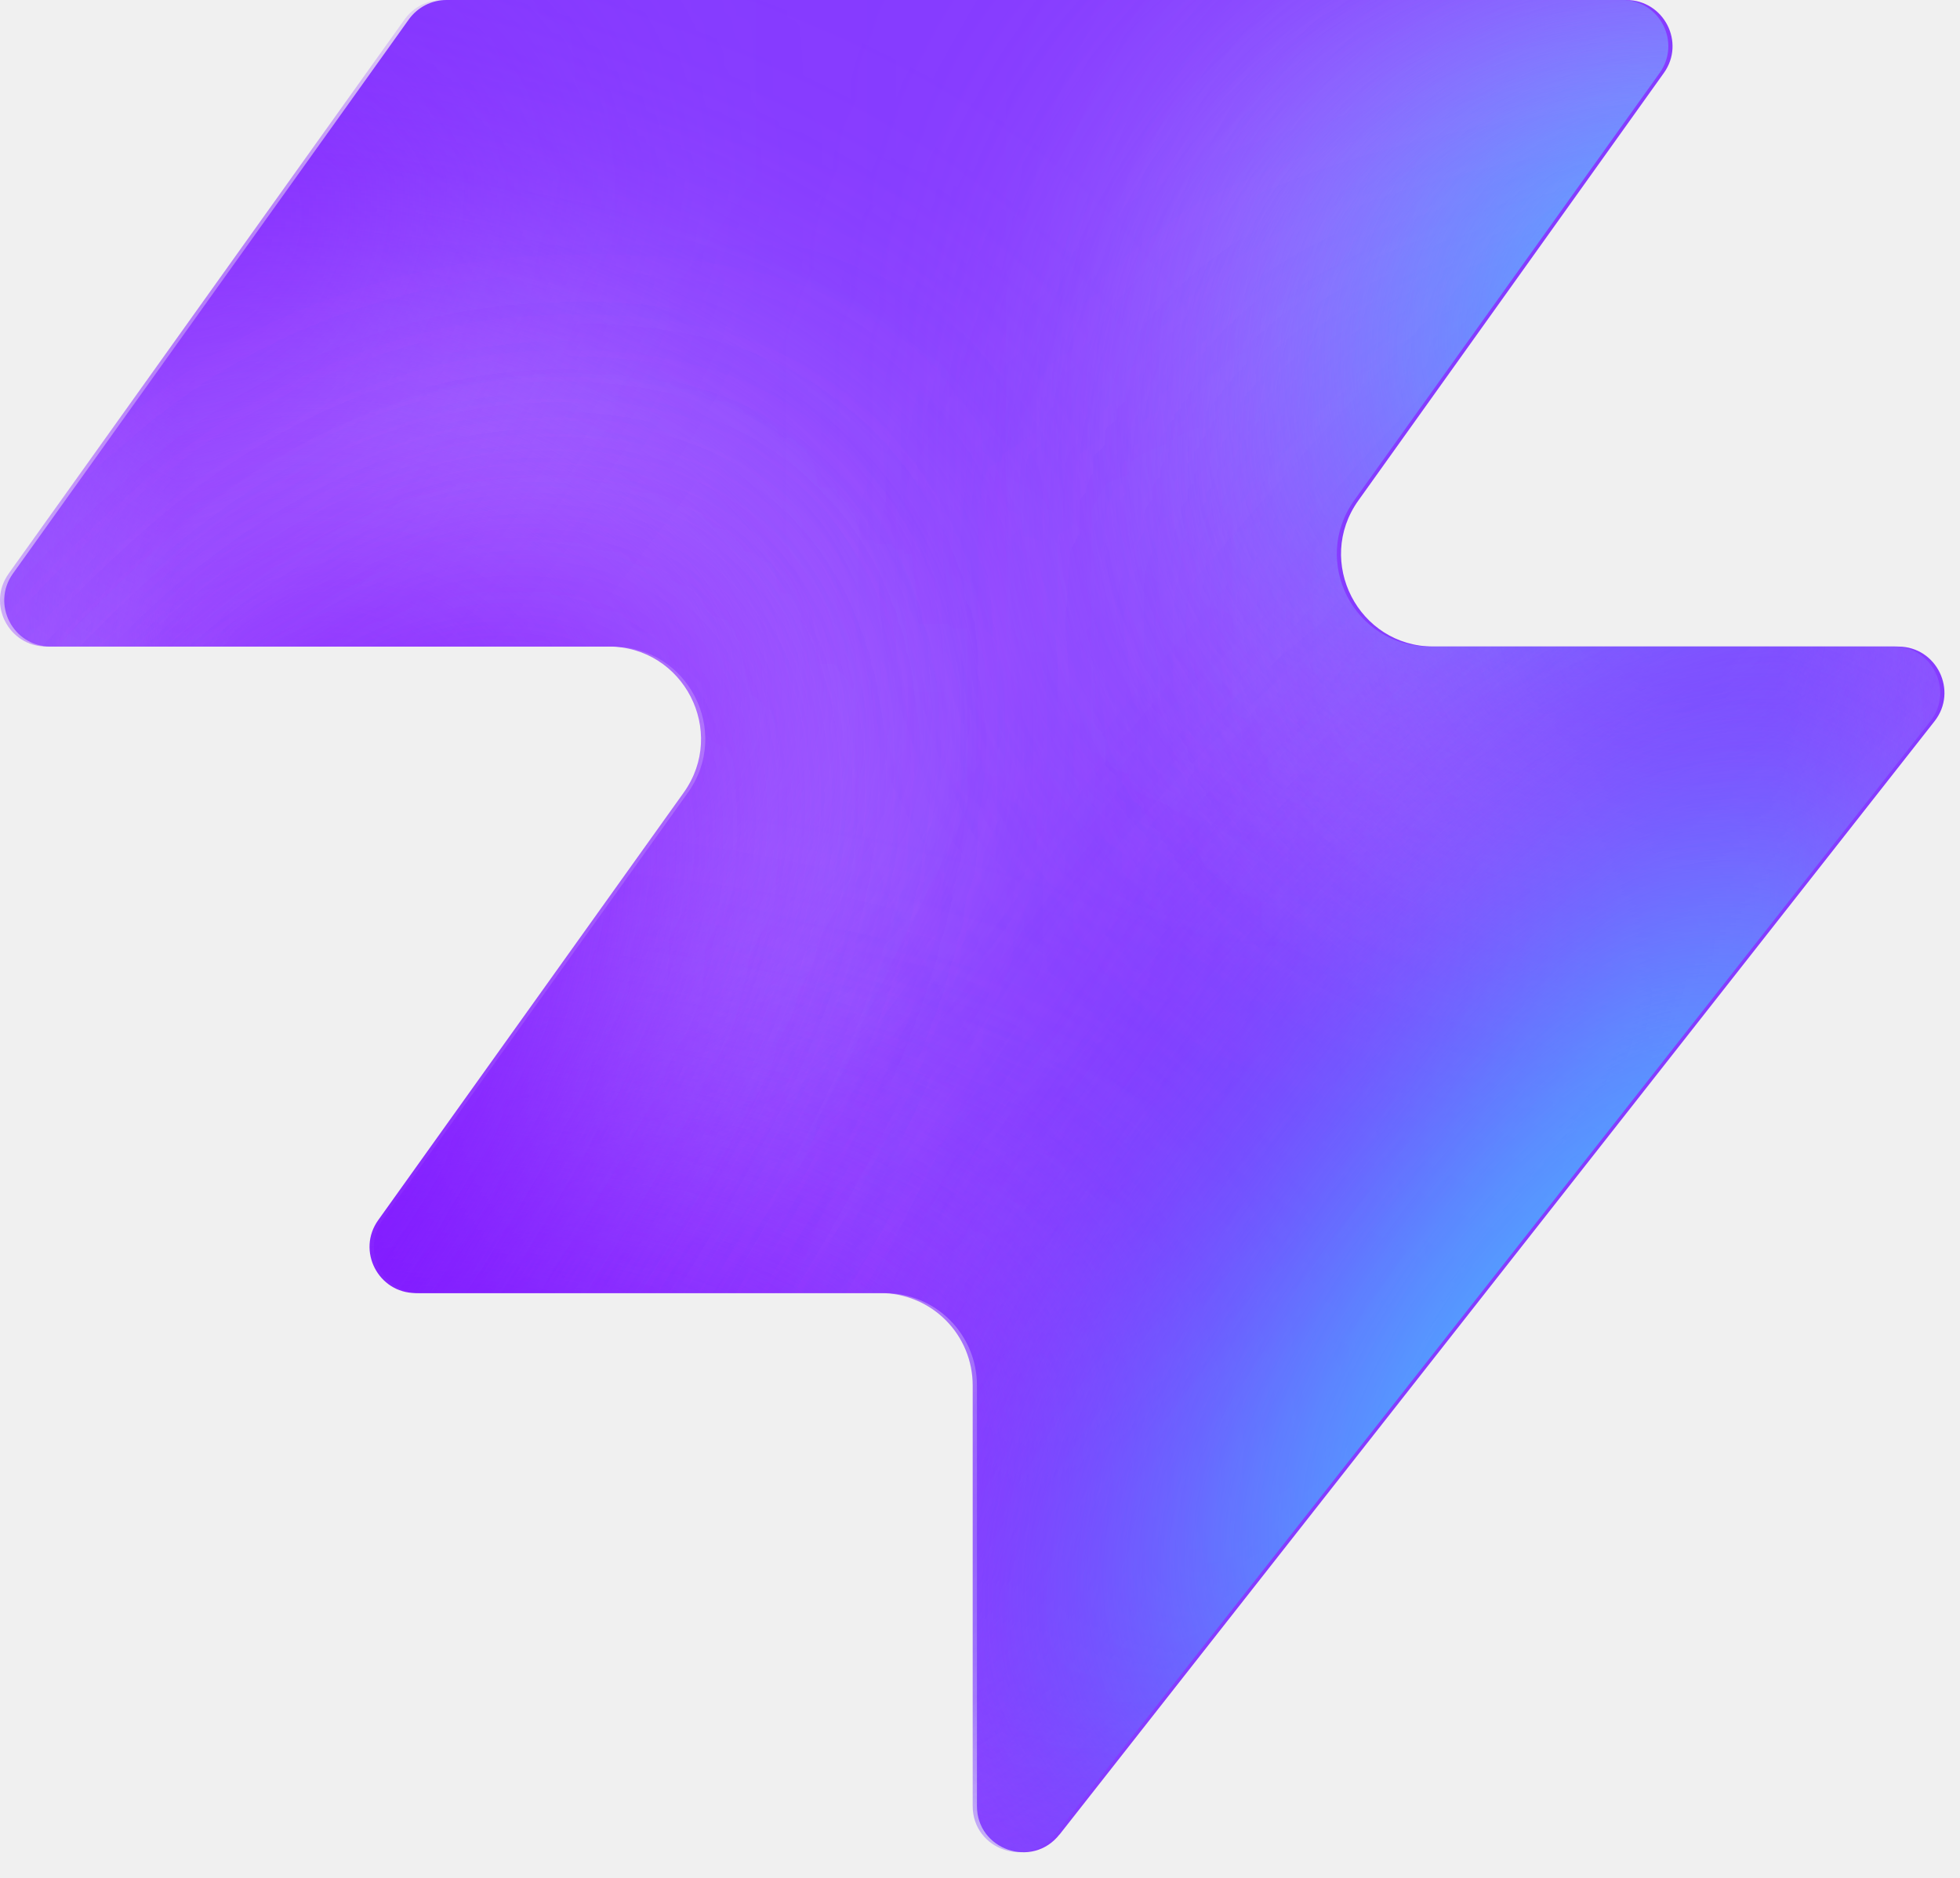
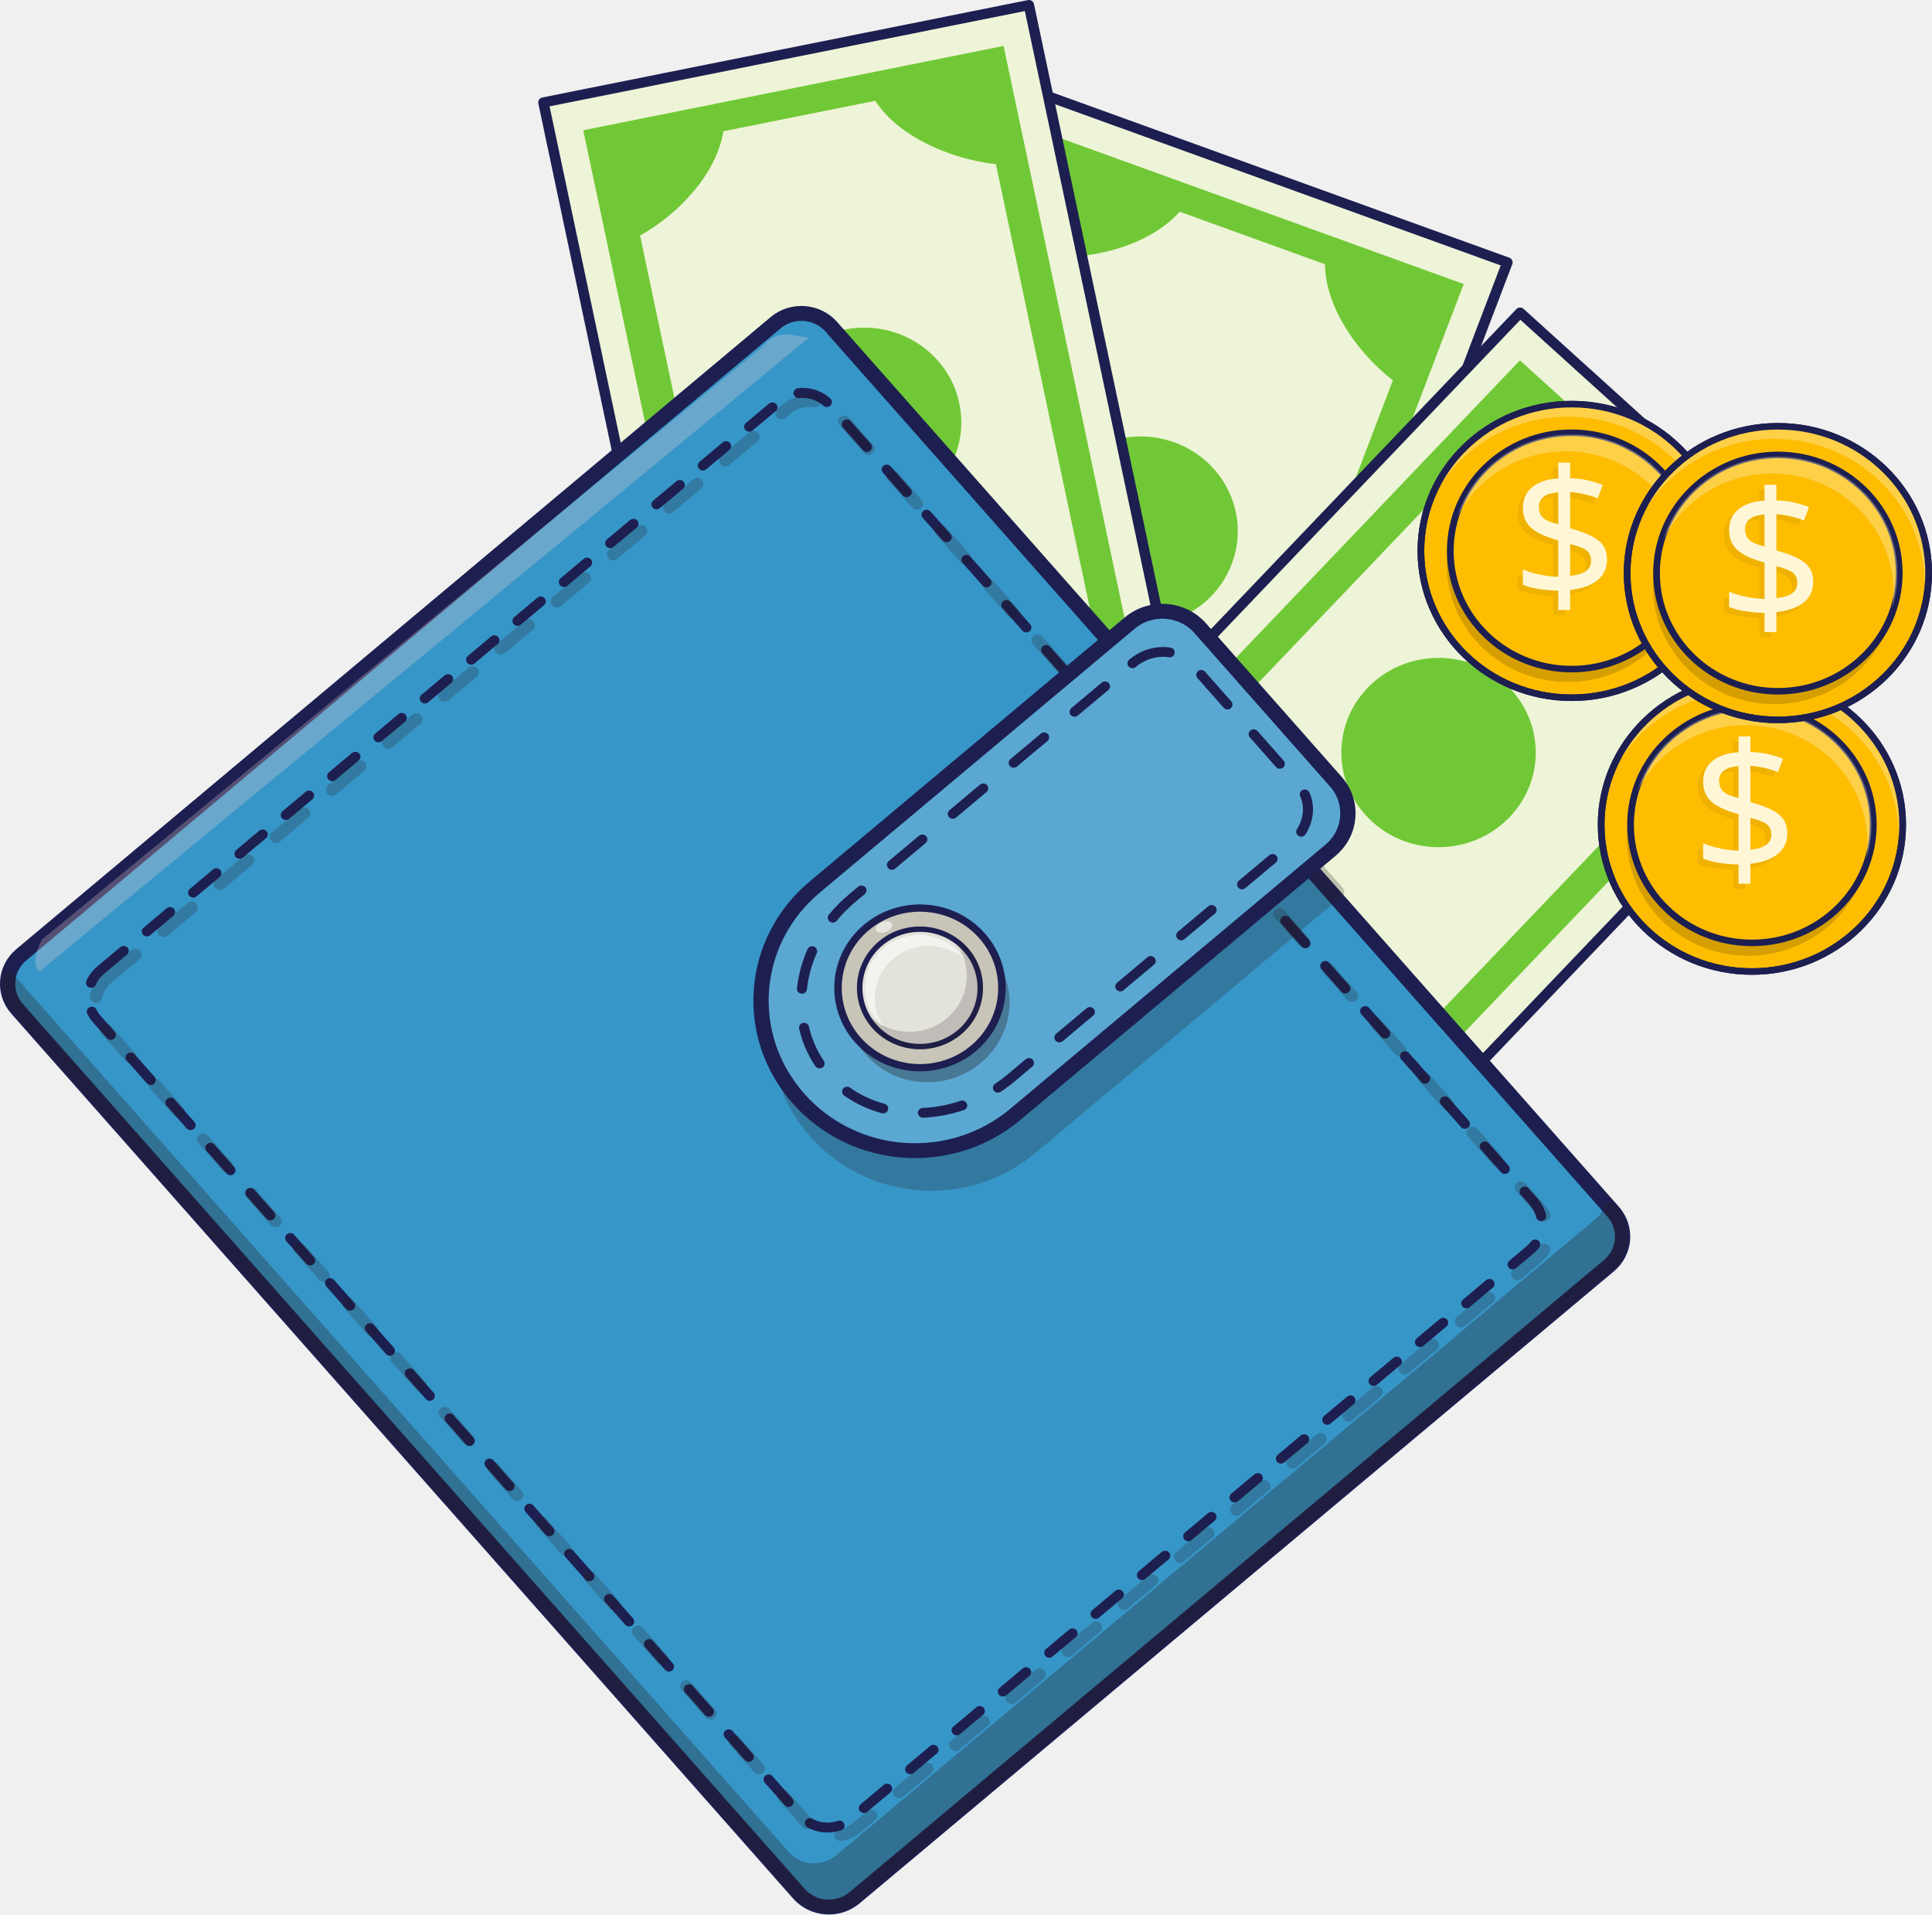
- <svg xmlns="http://www.w3.org/2000/svg" width="48" height="46" fill="none" viewBox="0 0 48 46">
-   <path fill="#863bff" d="M25.946 44.938c-.664.845-2.021.375-2.021-.698V33.937a2.26 2.26 0 0 0-2.262-2.262H10.287c-.92 0-1.456-1.04-.92-1.788l7.48-10.471c1.07-1.497 0-3.578-1.842-3.578H1.237c-.92 0-1.456-1.04-.92-1.788L10.013.474c.214-.297.556-.474.92-.474h28.894c.92 0 1.456 1.04.92 1.788l-7.48 10.471c-1.07 1.498 0 3.579 1.842 3.579h11.377c.943 0 1.473 1.088.89 1.83L25.947 44.94z" style="fill:#863bff;fill:color(display-p3 .525 .23 1);fill-opacity:1" />
-   <mask id="a" width="48" height="46" x="0" y="0" maskUnits="userSpaceOnUse" style="mask-type:alpha">
-     <path fill="#000" d="M25.842 44.938c-.664.844-2.021.375-2.021-.698V33.937a2.26 2.26 0 0 0-2.262-2.262H10.183c-.92 0-1.456-1.04-.92-1.788l7.48-10.471c1.07-1.498 0-3.579-1.842-3.579H1.133c-.92 0-1.456-1.04-.92-1.787L9.91.473c.214-.297.556-.474.92-.474h28.894c.92 0 1.456 1.04.92 1.788l-7.48 10.471c-1.07 1.498 0 3.578 1.842 3.578h11.377c.943 0 1.473 1.088.89 1.832L25.843 44.94z" style="fill:#000;fill-opacity:1" />
-   </mask>
-   <g mask="url(#a)">
-     <g filter="url(#b)">
-       <ellipse cx="5.508" cy="14.704" fill="#ede6ff" rx="5.508" ry="14.704" style="fill:#ede6ff;fill:color(display-p3 .927 .903 1);fill-opacity:1" transform="matrix(.00324 1 1 -.00324 -4.47 31.516)" />
-     </g>
-     <g filter="url(#c)">
-       <ellipse cx="10.399" cy="29.851" fill="#ede6ff" rx="10.399" ry="29.851" style="fill:#ede6ff;fill:color(display-p3 .927 .903 1);fill-opacity:1" transform="matrix(.00324 1 1 -.00324 -39.328 7.883)" />
-     </g>
-     <g filter="url(#d)">
-       <ellipse cx="5.508" cy="30.487" fill="#7e14ff" rx="5.508" ry="30.487" style="fill:#7e14ff;fill:color(display-p3 .492 .077 1);fill-opacity:1" transform="rotate(89.814 -25.913 -14.639)scale(1 -1)" />
-     </g>
-     <g filter="url(#e)">
-       <ellipse cx="5.508" cy="30.599" fill="#7e14ff" rx="5.508" ry="30.599" style="fill:#7e14ff;fill:color(display-p3 .492 .077 1);fill-opacity:1" transform="rotate(89.814 -32.644 -3.334)scale(1 -1)" />
-     </g>
-     <g filter="url(#f)">
-       <ellipse cx="5.508" cy="30.599" fill="#7e14ff" rx="5.508" ry="30.599" style="fill:#7e14ff;fill:color(display-p3 .492 .077 1);fill-opacity:1" transform="matrix(.00324 1 1 -.00324 -34.34 30.47)" />
-     </g>
-     <g filter="url(#g)">
-       <ellipse cx="14.072" cy="22.078" fill="#ede6ff" rx="14.072" ry="22.078" style="fill:#ede6ff;fill:color(display-p3 .927 .903 1);fill-opacity:1" transform="rotate(93.35 24.506 48.493)scale(-1 1)" />
-     </g>
-     <g filter="url(#h)">
-       <ellipse cx="3.47" cy="21.501" fill="#7e14ff" rx="3.47" ry="21.501" style="fill:#7e14ff;fill:color(display-p3 .492 .077 1);fill-opacity:1" transform="rotate(89.009 28.708 47.59)scale(-1 1)" />
-     </g>
-     <g filter="url(#i)">
-       <ellipse cx="3.47" cy="21.501" fill="#7e14ff" rx="3.47" ry="21.501" style="fill:#7e14ff;fill:color(display-p3 .492 .077 1);fill-opacity:1" transform="rotate(89.009 28.708 47.59)scale(-1 1)" />
-     </g>
-     <g filter="url(#j)">
-       <ellipse cx=".387" cy="8.972" fill="#7e14ff" rx="4.407" ry="29.108" style="fill:#7e14ff;fill:color(display-p3 .492 .077 1);fill-opacity:1" transform="rotate(39.51 .387 8.972)" />
-     </g>
-     <g filter="url(#k)">
-       <ellipse cx="47.523" cy="-6.092" fill="#7e14ff" rx="4.407" ry="29.108" style="fill:#7e14ff;fill:color(display-p3 .492 .077 1);fill-opacity:1" transform="rotate(37.892 47.523 -6.092)" />
-     </g>
-     <g filter="url(#l)">
-       <ellipse cx="41.412" cy="6.333" fill="#47bfff" rx="5.971" ry="9.665" style="fill:#47bfff;fill:color(display-p3 .28 .748 1);fill-opacity:1" transform="rotate(37.892 41.412 6.333)" />
-     </g>
-     <g filter="url(#m)">
-       <ellipse cx="-1.879" cy="38.332" fill="#7e14ff" rx="4.407" ry="29.108" style="fill:#7e14ff;fill:color(display-p3 .492 .077 1);fill-opacity:1" transform="rotate(37.892 -1.88 38.332)" />
-     </g>
-     <g filter="url(#n)">
-       <ellipse cx="-1.879" cy="38.332" fill="#7e14ff" rx="4.407" ry="29.108" style="fill:#7e14ff;fill:color(display-p3 .492 .077 1);fill-opacity:1" transform="rotate(37.892 -1.88 38.332)" />
-     </g>
-     <g filter="url(#o)">
-       <ellipse cx="35.651" cy="29.907" fill="#7e14ff" rx="4.407" ry="29.108" style="fill:#7e14ff;fill:color(display-p3 .492 .077 1);fill-opacity:1" transform="rotate(37.892 35.651 29.907)" />
-     </g>
-     <g filter="url(#p)">
-       <ellipse cx="38.418" cy="32.4" fill="#47bfff" rx="5.971" ry="15.297" style="fill:#47bfff;fill:color(display-p3 .28 .748 1);fill-opacity:1" transform="rotate(37.892 38.418 32.4)" />
+ <svg xmlns="http://www.w3.org/2000/svg" width="215.462mm" height="213.509mm" viewBox="0 0 215.462 213.509" version="1.1" id="svg5527">
+   <defs id="defs5521" />
+   <g id="layer1" transform="translate(-14.35341,-5.731491)">
+     <g id="g10139">
+       <g transform="matrix(0.09067338,0.03279326,-0.03367499,0.08829923,116.1687,-387.3277)" id="g6047">
+         <rect y="3964.523" x="1632.038" height="888.014" width="571.482" id="rect6035" style="opacity:1;fill:#eef4d7;fill-opacity:1;stroke:#1d1f51;stroke-width:12;stroke-linecap:round;stroke-linejoin:round;stroke-miterlimit:4;stroke-dasharray:none;stroke-dashoffset:139.54;stroke-opacity:1;paint-order:fill markers stroke" />
+         <rect style="opacity:1;fill:#eef4d7;fill-opacity:1;stroke:none;stroke-width:15.187;stroke-linecap:round;stroke-linejoin:round;stroke-miterlimit:4;stroke-dasharray:none;stroke-dashoffset:139.54;stroke-opacity:1;paint-order:fill markers stroke" id="rect6037" width="494.814" height="807.939" x="1670.372" y="4006.054" />
+         <path id="path6039" d="m 1670.372,4006.055 0,169.383 0,469.173 0,169.383 494.815,0 0,-169.383 0,-469.173 0,-169.383 -169.358,0 z m 158.091,33.741 178.634,0 c 18.377,48.144 72.254,85.453 121.196,101.581 l 0,540.284 c -48.943,16.128 -102.82,53.437 -121.196,101.58 l -178.634,0 c -18.377,-48.143 -70.139,-85.453 -119.082,-101.58 l 0,-540.284 c 48.943,-16.128 100.705,-53.437 119.082,-101.581 z" style="opacity:1;fill:#71c837;fill-opacity:1;stroke:none;stroke-width:8;stroke-linecap:round;stroke-linejoin:round;stroke-miterlimit:4;stroke-dasharray:none;stroke-dashoffset:139.54;stroke-opacity:1;paint-order:fill markers stroke" />
+         <circle r="112.073" cy="4410.024" cx="1917.78" id="circle6041" style="opacity:1;fill:#71c837;fill-opacity:1;stroke:none;stroke-width:8;stroke-linecap:round;stroke-linejoin:round;stroke-miterlimit:4;stroke-dasharray:none;stroke-dashoffset:139.54;stroke-opacity:1;paint-order:fill markers stroke" />
+       </g>
+       <g id="g6057" transform="matrix(0.07084785,0.06412596,-0.06585015,0.06899281,329.3157,-337.583)">
+         <rect style="opacity:1;fill:#eef4d7;fill-opacity:1;stroke:#1d1f51;stroke-width:12;stroke-linecap:round;stroke-linejoin:round;stroke-miterlimit:4;stroke-dasharray:none;stroke-dashoffset:139.54;stroke-opacity:1;paint-order:fill markers stroke" id="rect6049" width="571.482" height="888.014" x="1632.038" y="3964.523" />
+         <rect y="4006.054" x="1670.372" height="807.939" width="494.814" id="rect6051" style="opacity:1;fill:#eef4d7;fill-opacity:1;stroke:none;stroke-width:15.187;stroke-linecap:round;stroke-linejoin:round;stroke-miterlimit:4;stroke-dasharray:none;stroke-dashoffset:139.54;stroke-opacity:1;paint-order:fill markers stroke" />
+         <path style="opacity:1;fill:#71c837;fill-opacity:1;stroke:none;stroke-width:8;stroke-linecap:round;stroke-linejoin:round;stroke-miterlimit:4;stroke-dasharray:none;stroke-dashoffset:139.54;stroke-opacity:1;paint-order:fill markers stroke" d="m 1670.372,4006.055 0,169.383 0,469.173 0,169.383 494.815,0 0,-169.383 0,-469.173 0,-169.383 -169.358,0 z m 158.091,33.741 178.634,0 c 18.377,48.144 72.254,85.453 121.196,101.581 l 0,540.284 c -48.943,16.128 -102.82,53.437 -121.196,101.58 l -178.634,0 c -18.377,-48.143 -70.139,-85.453 -119.082,-101.58 l 0,-540.284 c 48.943,-16.128 100.705,-53.437 119.082,-101.581 z" id="path6053" />
+         <circle style="opacity:1;fill:#71c837;fill-opacity:1;stroke:none;stroke-width:8;stroke-linecap:round;stroke-linejoin:round;stroke-miterlimit:4;stroke-dasharray:none;stroke-dashoffset:139.54;stroke-opacity:1;paint-order:fill markers stroke" id="circle6055" cx="1917.78" cy="4410.024" r="112.073" />
+       </g>
+       <g transform="matrix(0.0630685,0,0,0.06141714,154.7687,-230.6656)" id="g6033">
+         <circle r="266.58" cy="5346.572" cx="871.474" id="circle6000" style="opacity:1;fill:#febd01;fill-opacity:1;stroke:#1d1f51;stroke-width:11.869;stroke-linecap:round;stroke-linejoin:round;stroke-miterlimit:4;stroke-dasharray:none;stroke-dashoffset:139.54;stroke-opacity:1;paint-order:fill markers stroke" />
+         <path id="path6002" d="m 661.71,5301.726 a 214.606,214.606 0 0 0 -11.329,68.198 214.606,214.606 0 0 0 214.605,214.606 214.606,214.606 0 0 0 209.763,-169.76 214.606,214.606 0 0 1 -203.276,146.407 214.606,214.606 0 0 1 -214.605,-214.606 214.606,214.606 0 0 1 4.842,-44.846 z" style="opacity:0.371;fill:#936d01;fill-opacity:1;stroke:none;stroke-width:11.869;stroke-linecap:round;stroke-linejoin:round;stroke-miterlimit:4;stroke-dasharray:none;stroke-dashoffset:139.54;stroke-opacity:1;paint-order:fill markers stroke" />
+         <circle style="opacity:1;fill:#febd01;fill-opacity:1;stroke:#1d1f51;stroke-width:11.869;stroke-linecap:round;stroke-linejoin:round;stroke-miterlimit:4;stroke-dasharray:none;stroke-dashoffset:139.54;stroke-opacity:1;paint-order:fill markers stroke" id="circle6004" cx="871.474" cy="5346.572" r="214.606" />
+         <text xml:space="preserve" style="font-style:normal;font-weight:normal;font-size:327.556px;line-height:1.25;font-family:sans-serif;letter-spacing:0px;word-spacing:0px;opacity:0.524;fill:#e2a801;fill-opacity:1;stroke:none;stroke-width:15.253;stroke-miterlimit:4;stroke-dasharray:none;stroke-opacity:1" x="755.8" y="5443.979" id="text6008">
+           <tspan id="tspan6006" x="755.8" y="5443.979" style="fill:#e2a801;fill-opacity:1;stroke:none;stroke-width:15.253;stroke-miterlimit:4;stroke-dasharray:none;stroke-opacity:1">$</tspan>
+         </text>
+         <text id="text6012" y="5434.805" x="764.974" style="font-style:normal;font-weight:normal;font-size:327.556px;line-height:1.25;font-family:sans-serif;letter-spacing:0px;word-spacing:0px;fill:#fff6d5;fill-opacity:1;stroke:none;stroke-width:15.253;stroke-miterlimit:4;stroke-dasharray:none;stroke-opacity:1" xml:space="preserve">
+           <tspan style="fill:#fff6d5;fill-opacity:1;stroke:none;stroke-width:15.253;stroke-miterlimit:4;stroke-dasharray:none;stroke-opacity:1" y="5434.805" x="764.974" id="tspan6010">$</tspan>
+         </text>
+         <path id="path6014" d="m 871.474,5131.967 a 214.606,214.606 0 0 0 -209.523,168.816 214.606,214.606 0 0 1 199.143,-135.084 214.606,214.606 0 0 1 214.605,214.606 214.606,214.606 0 0 1 -5.083,45.789 214.606,214.606 0 0 0 15.462,-79.521 214.606,214.606 0 0 0 -214.605,-214.605 z" style="opacity:0.333;fill:#fff6d5;fill-opacity:1;stroke:none;stroke-width:11.869;stroke-linecap:round;stroke-linejoin:round;stroke-miterlimit:4;stroke-dasharray:none;stroke-dashoffset:139.54;stroke-opacity:1;paint-order:fill markers stroke" />
+         <circle r="214.606" cy="5346.572" cx="871.474" id="circle6016" style="opacity:1;fill:none;fill-opacity:1;stroke:#1d1f51;stroke-width:6.276;stroke-linecap:round;stroke-linejoin:round;stroke-miterlimit:4;stroke-dasharray:none;stroke-dashoffset:139.54;stroke-opacity:1;paint-order:fill markers stroke" />
+         <path id="path6018" d="m 871.474,5079.992 a 266.58,266.58 0 0 0 -258.125,201.315 266.58,266.58 0 0 1 251.286,-178.519 266.58,266.58 0 0 1 266.581,266.581 266.58,266.58 0 0 1 -8.455,65.265 266.58,266.58 0 0 0 15.294,-88.062 266.58,266.58 0 0 0 -266.581,-266.58 z" style="opacity:1;fill:#fed048;fill-opacity:1;stroke:none;stroke-width:11.869;stroke-linecap:round;stroke-linejoin:round;stroke-miterlimit:4;stroke-dasharray:none;stroke-dashoffset:139.54;stroke-opacity:1;paint-order:fill markers stroke" />
+         <circle style="opacity:1;fill:none;fill-opacity:1;stroke:#1d1f51;stroke-width:11.869;stroke-linecap:round;stroke-linejoin:round;stroke-miterlimit:4;stroke-dasharray:none;stroke-dashoffset:139.54;stroke-opacity:1;paint-order:fill markers stroke" id="circle6020" cx="871.474" cy="5346.572" r="266.58" />
+       </g>
+       <g transform="matrix(0.0947366,-0.01899933,0.01951018,0.09225605,-157.0044,-317.5892)" id="g6067">
+         <rect y="3964.523" x="1632.038" height="888.014" width="571.482" id="rect6059" style="opacity:1;fill:#eef4d7;fill-opacity:1;stroke:#1d1f51;stroke-width:12;stroke-linecap:round;stroke-linejoin:round;stroke-miterlimit:4;stroke-dasharray:none;stroke-dashoffset:139.54;stroke-opacity:1;paint-order:fill markers stroke" />
+         <rect style="opacity:1;fill:#eef4d7;fill-opacity:1;stroke:none;stroke-width:15.187;stroke-linecap:round;stroke-linejoin:round;stroke-miterlimit:4;stroke-dasharray:none;stroke-dashoffset:139.54;stroke-opacity:1;paint-order:fill markers stroke" id="rect6061" width="494.814" height="807.939" x="1670.372" y="4006.054" />
+         <path id="path6063" d="m 1670.372,4006.055 0,169.383 0,469.173 0,169.383 494.815,0 0,-169.383 0,-469.173 0,-169.383 -169.358,0 z m 158.091,33.741 178.634,0 c 18.377,48.144 72.254,85.453 121.196,101.581 l 0,540.284 c -48.943,16.128 -102.82,53.437 -121.196,101.58 l -178.634,0 c -18.377,-48.143 -70.139,-85.453 -119.082,-101.58 l 0,-540.284 c 48.943,-16.128 100.705,-53.437 119.082,-101.581 z" style="opacity:1;fill:#71c837;fill-opacity:1;stroke:none;stroke-width:8;stroke-linecap:round;stroke-linejoin:round;stroke-miterlimit:4;stroke-dasharray:none;stroke-dashoffset:139.54;stroke-opacity:1;paint-order:fill markers stroke" />
+         <circle r="112.073" cy="4410.024" cx="1917.78" id="circle6065" style="opacity:1;fill:#71c837;fill-opacity:1;stroke:none;stroke-width:8;stroke-linecap:round;stroke-linejoin:round;stroke-miterlimit:4;stroke-dasharray:none;stroke-dashoffset:139.54;stroke-opacity:1;paint-order:fill markers stroke" />
+       </g>
+       <g transform="matrix(0.04218694,-0.0115171,0.01182676,0.04108234,153.4311,-373.0878)" id="g5913">
+         <rect style="opacity:1;fill:#3796c8;fill-opacity:1;stroke:#1d1f51;stroke-width:38.899;stroke-linecap:round;stroke-linejoin:round;stroke-miterlimit:4;stroke-dasharray:none;stroke-dashoffset:139.54;stroke-opacity:1;paint-order:fill markers stroke" id="rect4569" width="2733.77" height="3251.747" x="-9884.027" y="6587.023" rx="100.349" ry="100.349" transform="matrix(0.9059442,-0.423397,0.423397,0.9059442,0,0)" />
+         <rect ry="90.338" rx="90.338" y="6749.234" x="-9747.654" height="2927.325" width="2461.025" id="rect4700" style="opacity:1;fill:none;fill-opacity:1;stroke:#1d1f51;stroke-width:25.932;stroke-linecap:round;stroke-linejoin:round;stroke-miterlimit:4;stroke-dasharray:77.797, 77.797;stroke-dashoffset:0;stroke-opacity:1;paint-order:fill markers stroke" transform="matrix(0.9059442,-0.423397,0.423397,0.9059442,0,0)" />
+         <path style="opacity:0.241;fill:#241f1c;fill-opacity:1;stroke:#241c1c;stroke-width:30.476;stroke-linecap:round;stroke-linejoin:round;stroke-miterlimit:4;stroke-dasharray:none;stroke-dashoffset:139.54;stroke-opacity:1;paint-order:fill markers stroke" d="m -4066.777,10582 c -196.591,91.879 -280.892,324.11 -189.014,520.703 91.878,196.59 324.11,280.886 520.701,189.011 l 489.192,-228.626 229.743,-107.373 213.794,-99.918 -331.688,-709.714 -213.794,99.918 -229.744,107.373 z" id="path4811" />
+         <rect style="opacity:0.228;fill:none;fill-opacity:1;stroke:#241c1c;stroke-width:31.439;stroke-linecap:round;stroke-linejoin:round;stroke-miterlimit:4;stroke-dasharray:94.318, 94.318;stroke-dashoffset:0;stroke-opacity:1;paint-order:fill markers stroke" id="rect4809" width="2461.025" height="2927.325" x="-9747.654" y="6776.324" rx="90.338" ry="90.338" transform="matrix(0.9059442,-0.423397,0.423397,0.9059442,0,0)" />
+         <path style="opacity:1;fill:#5aa8d2;fill-opacity:1;stroke:#1d1f51;stroke-width:38.899;stroke-linecap:round;stroke-linejoin:round;stroke-miterlimit:4;stroke-dasharray:none;stroke-dashoffset:139.54;stroke-opacity:1;paint-order:fill markers stroke" d="m -3123.794,10036.629 c 63.828,-29.828 139.23,-2.46 169.06,61.369 l 111.998,239.641 111.998,239.645 c 29.831,63.829 2.459,139.231 -61.368,169.059 l -239.651,112.002 -229.742,107.373 -489.193,228.627 c -196.591,91.875 -428.822,7.575 -520.7,-189.015 -91.878,-196.593 -7.579,-428.821 189.012,-520.699 l 489.193,-228.627 229.742,-107.373 z" id="rect4571" />
+         <ellipse cy="8188.56" cx="-8116.378" id="circle4807" style="opacity:0.344;fill:#241f1c;fill-opacity:1;stroke:#241c1c;stroke-width:18.048;stroke-linecap:round;stroke-linejoin:round;stroke-miterlimit:4;stroke-dasharray:none;stroke-dashoffset:139.54;stroke-opacity:1;paint-order:fill markers stroke" rx="198.963" ry="196.706" transform="matrix(0.9059442,-0.423397,0.423397,0.9059442,0,0)" />
+         <circle style="opacity:1;fill:#c8c4b7;fill-opacity:1;stroke:#1d1f51;stroke-width:19.033;stroke-linecap:round;stroke-linejoin:round;stroke-miterlimit:4;stroke-dasharray:none;stroke-dashoffset:139.54;stroke-opacity:1;paint-order:fill markers stroke" id="path4579" cx="-8106.219" cy="8144.537" r="208.63" transform="matrix(0.9059442,-0.423397,0.423397,0.9059442,0,0)" />
+         <circle r="153.46" cy="8144.537" cx="-8106.219" id="circle4702" style="opacity:1;fill:#e3e2db;fill-opacity:1;stroke:#1d1f51;stroke-width:14;stroke-linecap:round;stroke-linejoin:round;stroke-miterlimit:4;stroke-dasharray:none;stroke-dashoffset:139.54;stroke-opacity:1;paint-order:fill markers stroke" transform="matrix(0.9059442,-0.423397,0.423397,0.9059442,0,0)" />
+         <path id="path4714" d="m -3145.606,10139.788 c 56.721,-26.509 121.394,-7.18 145.005,43.343 l 88.646,189.673 88.646,189.676 c 23.611,50.519 -3.046,112.533 -59.767,139.043 l -212.967,99.531 -204.162,95.415 -434.724,203.171 c -174.702,81.648 -373.888,22.11 -446.609,-133.491 -72.721,-155.6 9.379,-346.595 184.081,-428.244 l 434.724,-203.17 204.162,-95.415 z" style="opacity:1;fill:none;fill-opacity:1;stroke:#1d1f51;stroke-width:25.559;stroke-linecap:round;stroke-linejoin:round;stroke-miterlimit:4;stroke-dasharray:102.237, 102.237;stroke-dashoffset:0;stroke-opacity:1;paint-order:fill markers stroke" />
+         <path style="opacity:0.303;fill:#241f1c;fill-opacity:1;stroke:#241c1c;stroke-width:30.476;stroke-linecap:round;stroke-linejoin:round;stroke-miterlimit:4;stroke-dasharray:none;stroke-dashoffset:139.54;stroke-opacity:1;paint-order:fill markers stroke" d="m -6122.903,10157.954 c -12.26,26.017 -13.246,57.09 -0.061,85.301 l 1291.804,2764.077 c 23.538,50.364 83.034,71.959 133.399,48.422 l 2294.822,-1072.495 c 50.364,-23.536 71.961,-83.035 48.423,-133.399 l -4.415,-9.446 c -9.604,12.513 -22.29,22.992 -37.643,30.169 l -2309.9,1079.542 c -50.696,23.693 -110.457,2.224 -133.994,-48.14 z" id="rect4818" />
+         <path style="opacity:0.269;fill:#f4d7d7;fill-opacity:1;stroke:none;stroke-width:32.558;stroke-linecap:round;stroke-linejoin:round;stroke-miterlimit:4;stroke-dasharray:none;stroke-dashoffset:0;stroke-opacity:1;paint-order:fill markers stroke" d="m -6041.717,10164.372 2332.482,-1066.401 c -36.297,-15.339 -70.117,-44.753 -114.984,-11.42 l -2189.316,999.492 c -27.846,30.854 -40.142,57.71 -28.182,78.329 z" id="path4821" />
+         <path style="opacity:0.184;fill:#241c1c;fill-opacity:1;stroke:#241c1c;stroke-width:14;stroke-linecap:round;stroke-linejoin:round;stroke-miterlimit:4;stroke-dasharray:none;stroke-dashoffset:139.54;stroke-opacity:1;paint-order:fill markers stroke" d="m -3766.613,10727.536 a 153.46,153.46 0 0 1 -81.397,184.531 153.46,153.46 0 0 1 -193.778,-55.926 153.46,153.46 0 0 0 7.351,19.479 153.46,153.46 0 0 0 204,74.049 153.46,153.46 0 0 0 74.054,-204 153.46,153.46 0 0 0 -10.23,-18.133 z" id="circle4825" />
+         <path id="path4828" d="m -3765.962,10768.778 a 137.552,137.552 0 0 0 -173.691,-50.13 137.552,137.552 0 0 0 -72.96,165.4 137.552,137.552 0 0 1 -9.166,-16.254 137.552,137.552 0 0 1 66.375,-182.849 137.552,137.552 0 0 1 182.854,66.374 137.552,137.552 0 0 1 6.588,17.459 z" style="opacity:0.585;fill:#ffffff;fill-opacity:1;stroke:none;stroke-width:12.549;stroke-linecap:round;stroke-linejoin:round;stroke-miterlimit:4;stroke-dasharray:none;stroke-dashoffset:139.54;stroke-opacity:1;paint-order:fill markers stroke" />
+         <ellipse style="opacity:0.585;fill:#ffffff;fill-opacity:1;stroke:none;stroke-width:29.864;stroke-linecap:round;stroke-linejoin:round;stroke-miterlimit:4;stroke-dasharray:none;stroke-dashoffset:0;stroke-opacity:1;paint-order:fill markers stroke" id="path4830" cx="-5248.021" cy="10051.982" rx="21.75" ry="13.569" transform="matrix(0.9920413,-0.1259129,0.1259129,0.9920413,0,0)" />
+       </g>
+       <g id="g6091" transform="matrix(0.0630685,0,0,0.06141714,134.6655,-261.199)">
+         <circle style="opacity:1;fill:#febd01;fill-opacity:1;stroke:#1d1f51;stroke-width:11.869;stroke-linecap:round;stroke-linejoin:round;stroke-miterlimit:4;stroke-dasharray:none;stroke-dashoffset:139.54;stroke-opacity:1;paint-order:fill markers stroke" id="circle6069" cx="871.474" cy="5346.572" r="266.58" />
+         <path style="opacity:0.371;fill:#936d01;fill-opacity:1;stroke:none;stroke-width:11.869;stroke-linecap:round;stroke-linejoin:round;stroke-miterlimit:4;stroke-dasharray:none;stroke-dashoffset:139.54;stroke-opacity:1;paint-order:fill markers stroke" d="m 661.71,5301.726 a 214.606,214.606 0 0 0 -11.329,68.198 214.606,214.606 0 0 0 214.605,214.606 214.606,214.606 0 0 0 209.763,-169.76 214.606,214.606 0 0 1 -203.276,146.407 214.606,214.606 0 0 1 -214.605,-214.606 214.606,214.606 0 0 1 4.842,-44.846 z" id="path6071" />
+         <circle r="214.606" cy="5346.572" cx="871.474" id="circle6073" style="opacity:1;fill:#febd01;fill-opacity:1;stroke:#1d1f51;stroke-width:11.869;stroke-linecap:round;stroke-linejoin:round;stroke-miterlimit:4;stroke-dasharray:none;stroke-dashoffset:139.54;stroke-opacity:1;paint-order:fill markers stroke" />
+         <text id="text6077" y="5443.979" x="755.8" style="font-style:normal;font-weight:normal;font-size:327.556px;line-height:1.25;font-family:sans-serif;letter-spacing:0px;word-spacing:0px;opacity:0.524;fill:#e2a801;fill-opacity:1;stroke:none;stroke-width:15.253;stroke-miterlimit:4;stroke-dasharray:none;stroke-opacity:1" xml:space="preserve">
+           <tspan style="fill:#e2a801;fill-opacity:1;stroke:none;stroke-width:15.253;stroke-miterlimit:4;stroke-dasharray:none;stroke-opacity:1" y="5443.979" x="755.8" id="tspan6075">$</tspan>
+         </text>
+         <text xml:space="preserve" style="font-style:normal;font-weight:normal;font-size:327.556px;line-height:1.25;font-family:sans-serif;letter-spacing:0px;word-spacing:0px;fill:#fff6d5;fill-opacity:1;stroke:none;stroke-width:15.253;stroke-miterlimit:4;stroke-dasharray:none;stroke-opacity:1" x="764.974" y="5434.805" id="text6081">
+           <tspan id="tspan6079" x="764.974" y="5434.805" style="fill:#fff6d5;fill-opacity:1;stroke:none;stroke-width:15.253;stroke-miterlimit:4;stroke-dasharray:none;stroke-opacity:1">$</tspan>
+         </text>
+         <path style="opacity:0.333;fill:#fff6d5;fill-opacity:1;stroke:none;stroke-width:11.869;stroke-linecap:round;stroke-linejoin:round;stroke-miterlimit:4;stroke-dasharray:none;stroke-dashoffset:139.54;stroke-opacity:1;paint-order:fill markers stroke" d="m 871.474,5131.967 a 214.606,214.606 0 0 0 -209.523,168.816 214.606,214.606 0 0 1 199.143,-135.084 214.606,214.606 0 0 1 214.605,214.606 214.606,214.606 0 0 1 -5.083,45.789 214.606,214.606 0 0 0 15.462,-79.521 214.606,214.606 0 0 0 -214.605,-214.605 z" id="path6083" />
+         <circle style="opacity:1;fill:none;fill-opacity:1;stroke:#1d1f51;stroke-width:6.276;stroke-linecap:round;stroke-linejoin:round;stroke-miterlimit:4;stroke-dasharray:none;stroke-dashoffset:139.54;stroke-opacity:1;paint-order:fill markers stroke" id="circle6085" cx="871.474" cy="5346.572" r="214.606" />
+         <path style="opacity:1;fill:#fed048;fill-opacity:1;stroke:none;stroke-width:11.869;stroke-linecap:round;stroke-linejoin:round;stroke-miterlimit:4;stroke-dasharray:none;stroke-dashoffset:139.54;stroke-opacity:1;paint-order:fill markers stroke" d="m 871.474,5079.992 a 266.58,266.58 0 0 0 -258.125,201.315 266.58,266.58 0 0 1 251.286,-178.519 266.58,266.58 0 0 1 266.581,266.581 266.58,266.58 0 0 1 -8.455,65.265 266.58,266.58 0 0 0 15.294,-88.062 266.58,266.58 0 0 0 -266.581,-266.58 z" id="path6087" />
+         <circle r="266.58" cy="5346.572" cx="871.474" id="circle6089" style="opacity:1;fill:none;fill-opacity:1;stroke:#1d1f51;stroke-width:11.869;stroke-linecap:round;stroke-linejoin:round;stroke-miterlimit:4;stroke-dasharray:none;stroke-dashoffset:139.54;stroke-opacity:1;paint-order:fill markers stroke" />
+       </g>
+       <g transform="matrix(0.0630685,0,0,0.06141714,157.6654,-258.7274)" id="g6115">
+         <circle r="266.58" cy="5346.572" cx="871.474" id="circle6093" style="opacity:1;fill:#febd01;fill-opacity:1;stroke:#1d1f51;stroke-width:11.869;stroke-linecap:round;stroke-linejoin:round;stroke-miterlimit:4;stroke-dasharray:none;stroke-dashoffset:139.54;stroke-opacity:1;paint-order:fill markers stroke" />
+         <path id="path6095" d="m 661.71,5301.726 a 214.606,214.606 0 0 0 -11.329,68.198 214.606,214.606 0 0 0 214.605,214.606 214.606,214.606 0 0 0 209.763,-169.76 214.606,214.606 0 0 1 -203.276,146.407 214.606,214.606 0 0 1 -214.605,-214.606 214.606,214.606 0 0 1 4.842,-44.846 z" style="opacity:0.371;fill:#936d01;fill-opacity:1;stroke:none;stroke-width:11.869;stroke-linecap:round;stroke-linejoin:round;stroke-miterlimit:4;stroke-dasharray:none;stroke-dashoffset:139.54;stroke-opacity:1;paint-order:fill markers stroke" />
+         <circle style="opacity:1;fill:#febd01;fill-opacity:1;stroke:#1d1f51;stroke-width:11.869;stroke-linecap:round;stroke-linejoin:round;stroke-miterlimit:4;stroke-dasharray:none;stroke-dashoffset:139.54;stroke-opacity:1;paint-order:fill markers stroke" id="circle6097" cx="871.474" cy="5346.572" r="214.606" />
+         <text xml:space="preserve" style="font-style:normal;font-weight:normal;font-size:327.556px;line-height:1.25;font-family:sans-serif;letter-spacing:0px;word-spacing:0px;opacity:0.524;fill:#e2a801;fill-opacity:1;stroke:none;stroke-width:15.253;stroke-miterlimit:4;stroke-dasharray:none;stroke-opacity:1" x="755.8" y="5443.979" id="text6101">
+           <tspan id="tspan6099" x="755.8" y="5443.979" style="fill:#e2a801;fill-opacity:1;stroke:none;stroke-width:15.253;stroke-miterlimit:4;stroke-dasharray:none;stroke-opacity:1">$</tspan>
+         </text>
+         <text id="text6105" y="5434.805" x="764.974" style="font-style:normal;font-weight:normal;font-size:327.556px;line-height:1.25;font-family:sans-serif;letter-spacing:0px;word-spacing:0px;fill:#fff6d5;fill-opacity:1;stroke:none;stroke-width:15.253;stroke-miterlimit:4;stroke-dasharray:none;stroke-opacity:1" xml:space="preserve">
+           <tspan style="fill:#fff6d5;fill-opacity:1;stroke:none;stroke-width:15.253;stroke-miterlimit:4;stroke-dasharray:none;stroke-opacity:1" y="5434.805" x="764.974" id="tspan6103">$</tspan>
+         </text>
+         <path id="path6107" d="m 871.474,5131.967 a 214.606,214.606 0 0 0 -209.523,168.816 214.606,214.606 0 0 1 199.143,-135.084 214.606,214.606 0 0 1 214.605,214.606 214.606,214.606 0 0 1 -5.083,45.789 214.606,214.606 0 0 0 15.462,-79.521 214.606,214.606 0 0 0 -214.605,-214.605 z" style="opacity:0.333;fill:#fff6d5;fill-opacity:1;stroke:none;stroke-width:11.869;stroke-linecap:round;stroke-linejoin:round;stroke-miterlimit:4;stroke-dasharray:none;stroke-dashoffset:139.54;stroke-opacity:1;paint-order:fill markers stroke" />
+         <circle r="214.606" cy="5346.572" cx="871.474" id="circle6109" style="opacity:1;fill:none;fill-opacity:1;stroke:#1d1f51;stroke-width:6.276;stroke-linecap:round;stroke-linejoin:round;stroke-miterlimit:4;stroke-dasharray:none;stroke-dashoffset:139.54;stroke-opacity:1;paint-order:fill markers stroke" />
+         <path id="path6111" d="m 871.474,5079.992 a 266.58,266.58 0 0 0 -258.125,201.315 266.58,266.58 0 0 1 251.286,-178.519 266.58,266.58 0 0 1 266.581,266.581 266.58,266.58 0 0 1 -8.455,65.265 266.58,266.58 0 0 0 15.294,-88.062 266.58,266.58 0 0 0 -266.581,-266.58 z" style="opacity:1;fill:#fed048;fill-opacity:1;stroke:none;stroke-width:11.869;stroke-linecap:round;stroke-linejoin:round;stroke-miterlimit:4;stroke-dasharray:none;stroke-dashoffset:139.54;stroke-opacity:1;paint-order:fill markers stroke" />
+         <circle style="opacity:1;fill:none;fill-opacity:1;stroke:#1d1f51;stroke-width:11.869;stroke-linecap:round;stroke-linejoin:round;stroke-miterlimit:4;stroke-dasharray:none;stroke-dashoffset:139.54;stroke-opacity:1;paint-order:fill markers stroke" id="circle6113" cx="871.474" cy="5346.572" r="266.58" />
+       </g>
    </g>
  </g>
-   <defs>
-     <filter id="b" width="60.045" height="41.654" x="-19.77" y="16.149" color-interpolation-filters="sRGB" filterUnits="userSpaceOnUse">
-       <feFlood flood-opacity="0" result="BackgroundImageFix" />
-       <feBlend in="SourceGraphic" in2="BackgroundImageFix" result="shape" />
-       <feGaussianBlur result="effect1_foregroundBlur_2002_17158" stdDeviation="7.659" />
-     </filter>
-     <filter id="c" width="90.34" height="51.437" x="-54.613" y="-7.533" color-interpolation-filters="sRGB" filterUnits="userSpaceOnUse">
-       <feFlood flood-opacity="0" result="BackgroundImageFix" />
-       <feBlend in="SourceGraphic" in2="BackgroundImageFix" result="shape" />
-       <feGaussianBlur result="effect1_foregroundBlur_2002_17158" stdDeviation="7.659" />
-     </filter>
-     <filter id="d" width="79.355" height="29.4" x="-49.64" y="2.03" color-interpolation-filters="sRGB" filterUnits="userSpaceOnUse">
-       <feFlood flood-opacity="0" result="BackgroundImageFix" />
-       <feBlend in="SourceGraphic" in2="BackgroundImageFix" result="shape" />
-       <feGaussianBlur result="effect1_foregroundBlur_2002_17158" stdDeviation="4.596" />
-     </filter>
-     <filter id="e" width="79.579" height="29.4" x="-45.045" y="20.029" color-interpolation-filters="sRGB" filterUnits="userSpaceOnUse">
-       <feFlood flood-opacity="0" result="BackgroundImageFix" />
-       <feBlend in="SourceGraphic" in2="BackgroundImageFix" result="shape" />
-       <feGaussianBlur result="effect1_foregroundBlur_2002_17158" stdDeviation="4.596" />
-     </filter>
-     <filter id="f" width="79.579" height="29.4" x="-43.513" y="21.178" color-interpolation-filters="sRGB" filterUnits="userSpaceOnUse">
-       <feFlood flood-opacity="0" result="BackgroundImageFix" />
-       <feBlend in="SourceGraphic" in2="BackgroundImageFix" result="shape" />
-       <feGaussianBlur result="effect1_foregroundBlur_2002_17158" stdDeviation="4.596" />
-     </filter>
-     <filter id="g" width="74.749" height="58.852" x="15.756" y="-17.901" color-interpolation-filters="sRGB" filterUnits="userSpaceOnUse">
-       <feFlood flood-opacity="0" result="BackgroundImageFix" />
-       <feBlend in="SourceGraphic" in2="BackgroundImageFix" result="shape" />
-       <feGaussianBlur result="effect1_foregroundBlur_2002_17158" stdDeviation="7.659" />
-     </filter>
-     <filter id="h" width="61.377" height="25.362" x="23.548" y="2.284" color-interpolation-filters="sRGB" filterUnits="userSpaceOnUse">
-       <feFlood flood-opacity="0" result="BackgroundImageFix" />
-       <feBlend in="SourceGraphic" in2="BackgroundImageFix" result="shape" />
-       <feGaussianBlur result="effect1_foregroundBlur_2002_17158" stdDeviation="4.596" />
-     </filter>
-     <filter id="i" width="61.377" height="25.362" x="23.548" y="2.284" color-interpolation-filters="sRGB" filterUnits="userSpaceOnUse">
-       <feFlood flood-opacity="0" result="BackgroundImageFix" />
-       <feBlend in="SourceGraphic" in2="BackgroundImageFix" result="shape" />
-       <feGaussianBlur result="effect1_foregroundBlur_2002_17158" stdDeviation="4.596" />
-     </filter>
-     <filter id="j" width="56.045" height="63.649" x="-27.636" y="-22.853" color-interpolation-filters="sRGB" filterUnits="userSpaceOnUse">
-       <feFlood flood-opacity="0" result="BackgroundImageFix" />
-       <feBlend in="SourceGraphic" in2="BackgroundImageFix" result="shape" />
-       <feGaussianBlur result="effect1_foregroundBlur_2002_17158" stdDeviation="4.596" />
-     </filter>
-     <filter id="k" width="54.814" height="64.646" x="20.116" y="-38.415" color-interpolation-filters="sRGB" filterUnits="userSpaceOnUse">
-       <feFlood flood-opacity="0" result="BackgroundImageFix" />
-       <feBlend in="SourceGraphic" in2="BackgroundImageFix" result="shape" />
-       <feGaussianBlur result="effect1_foregroundBlur_2002_17158" stdDeviation="4.596" />
-     </filter>
-     <filter id="l" width="33.541" height="35.313" x="24.641" y="-11.323" color-interpolation-filters="sRGB" filterUnits="userSpaceOnUse">
-       <feFlood flood-opacity="0" result="BackgroundImageFix" />
-       <feBlend in="SourceGraphic" in2="BackgroundImageFix" result="shape" />
-       <feGaussianBlur result="effect1_foregroundBlur_2002_17158" stdDeviation="4.596" />
-     </filter>
-     <filter id="m" width="54.814" height="64.646" x="-29.286" y="6.009" color-interpolation-filters="sRGB" filterUnits="userSpaceOnUse">
-       <feFlood flood-opacity="0" result="BackgroundImageFix" />
-       <feBlend in="SourceGraphic" in2="BackgroundImageFix" result="shape" />
-       <feGaussianBlur result="effect1_foregroundBlur_2002_17158" stdDeviation="4.596" />
-     </filter>
-     <filter id="n" width="54.814" height="64.646" x="-29.286" y="6.009" color-interpolation-filters="sRGB" filterUnits="userSpaceOnUse">
-       <feFlood flood-opacity="0" result="BackgroundImageFix" />
-       <feBlend in="SourceGraphic" in2="BackgroundImageFix" result="shape" />
-       <feGaussianBlur result="effect1_foregroundBlur_2002_17158" stdDeviation="4.596" />
-     </filter>
-     <filter id="o" width="54.814" height="64.646" x="8.244" y="-2.416" color-interpolation-filters="sRGB" filterUnits="userSpaceOnUse">
-       <feFlood flood-opacity="0" result="BackgroundImageFix" />
-       <feBlend in="SourceGraphic" in2="BackgroundImageFix" result="shape" />
-       <feGaussianBlur result="effect1_foregroundBlur_2002_17158" stdDeviation="4.596" />
-     </filter>
-     <filter id="p" width="39.409" height="43.623" x="18.713" y="10.588" color-interpolation-filters="sRGB" filterUnits="userSpaceOnUse">
-       <feFlood flood-opacity="0" result="BackgroundImageFix" />
-       <feBlend in="SourceGraphic" in2="BackgroundImageFix" result="shape" />
-       <feGaussianBlur result="effect1_foregroundBlur_2002_17158" stdDeviation="4.596" />
-     </filter>
-   </defs>
</svg>
